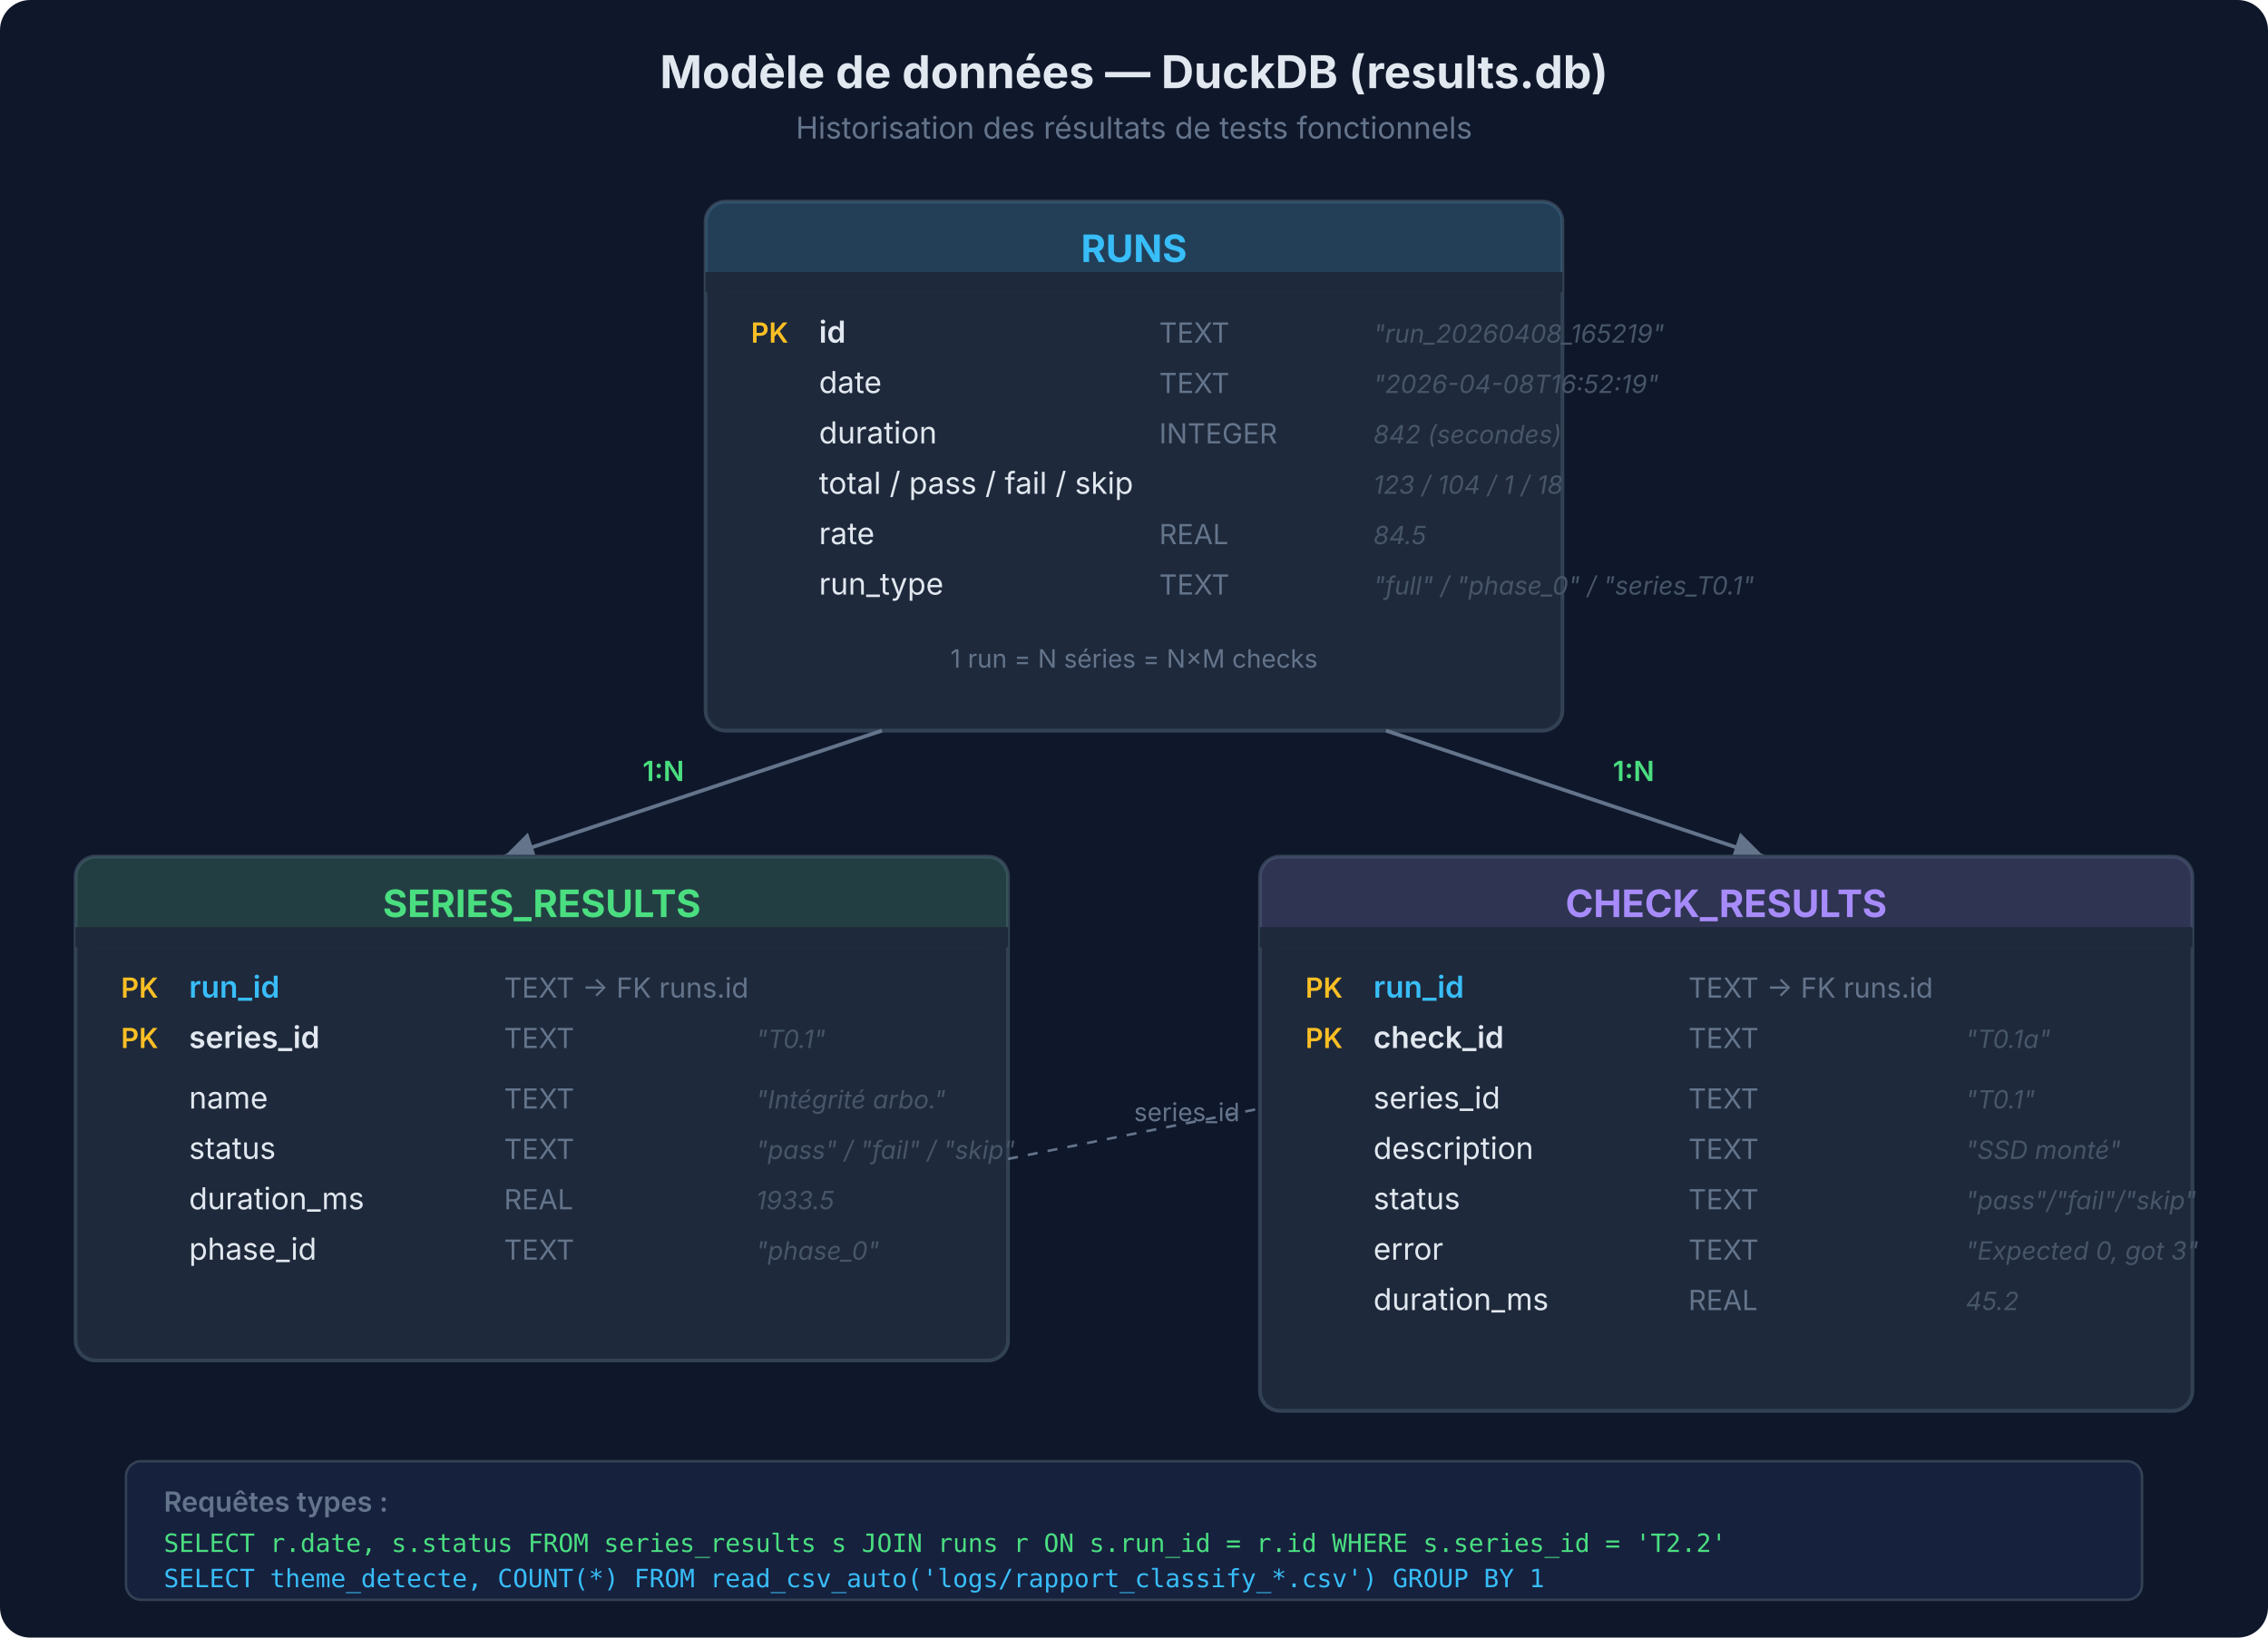
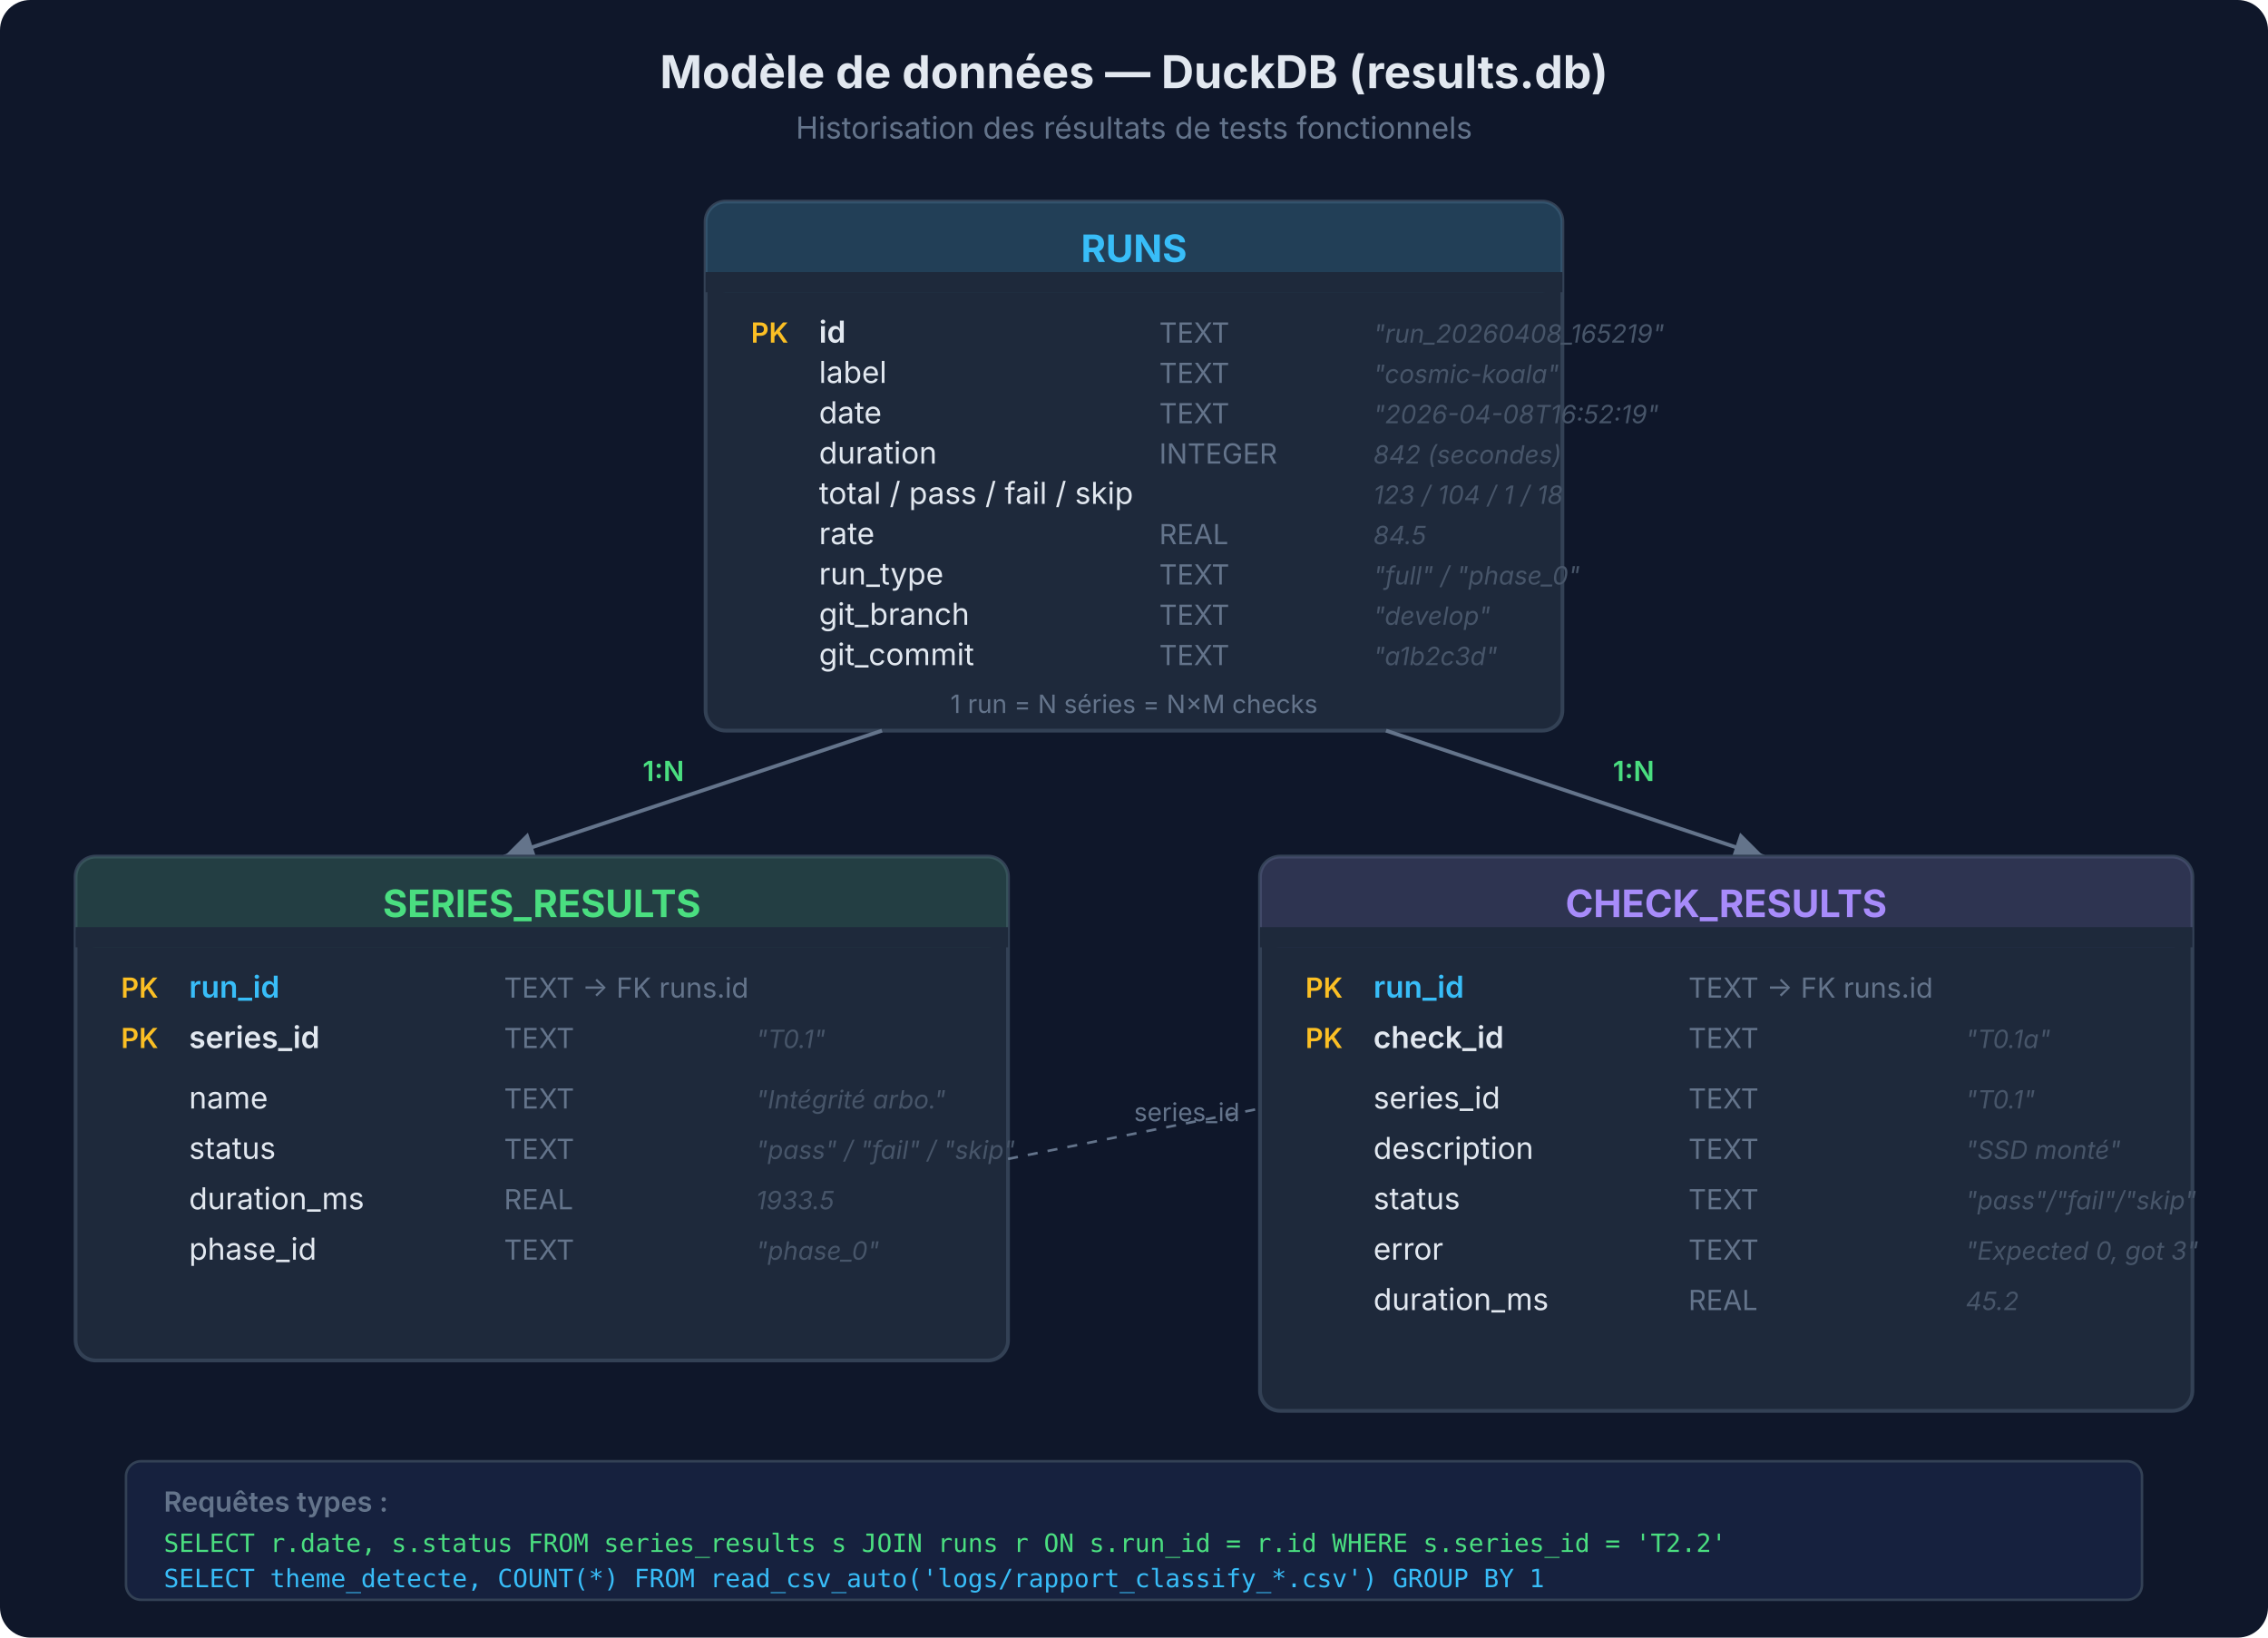
<svg xmlns="http://www.w3.org/2000/svg" viewBox="0 0 900 650" font-family="system-ui, -apple-system, sans-serif">
  <defs>
    <marker id="arrow" viewBox="0 0 10 10" refX="10" refY="5" markerWidth="8" markerHeight="8" orient="auto">
      <path d="M 0 0 L 10 5 L 0 10 z" fill="#64748b" />
    </marker>
  </defs>
  <rect width="900" height="650" fill="#0f172a" rx="12" />
  <text x="450" y="35" text-anchor="middle" fill="#e2e8f0" font-size="18" font-weight="700">Modèle de données — DuckDB (results.db)</text>
  <text x="450" y="55" text-anchor="middle" fill="#64748b" font-size="12">Historisation des résultats de tests fonctionnels</text>
  <rect x="280" y="80" width="340" height="210" rx="8" fill="#1e293b" stroke="#334155" stroke-width="1.5" />
  <rect x="280" y="80" width="340" height="36" rx="8" fill="#38bdf8" opacity="0.15" />
  <rect x="280" y="108" width="340" height="8" fill="#1e293b" />
  <text x="450" y="104" text-anchor="middle" fill="#38bdf8" font-size="15" font-weight="700">RUNS</text>
  <text x="298" y="136" fill="#fbbf24" font-size="11" font-weight="600">PK</text>
  <text x="325" y="136" fill="#e2e8f0" font-size="12" font-weight="600">id</text>
  <text x="460" y="136" fill="#64748b" font-size="11">TEXT</text>
  <text x="545" y="136" fill="#475569" font-size="10" font-style="italic">"run_20260408_165219"</text>
-   <text x="325" y="156" fill="#e2e8f0" font-size="12">date</text>
-   <text x="460" y="156" fill="#64748b" font-size="11">TEXT</text>
-   <text x="545" y="156" fill="#475569" font-size="10" font-style="italic">"2026-04-08T16:52:19"</text>
-   <text x="325" y="176" fill="#e2e8f0" font-size="12">duration</text>
-   <text x="460" y="176" fill="#64748b" font-size="11">INTEGER</text>
-   <text x="545" y="176" fill="#475569" font-size="10" font-style="italic">842 (secondes)</text>
-   <text x="325" y="196" fill="#e2e8f0" font-size="12">total / pass / fail / skip</text>
-   <text x="545" y="196" fill="#475569" font-size="10" font-style="italic">123 / 104 / 1 / 18</text>
+   <text x="325" y="152" fill="#e2e8f0" font-size="12">label</text>
+   <text x="460" y="152" fill="#64748b" font-size="11">TEXT</text>
+   <text x="545" y="152" fill="#475569" font-size="10" font-style="italic">"cosmic-koala"</text>
+   <text x="325" y="168" fill="#e2e8f0" font-size="12">date</text>
+   <text x="460" y="168" fill="#64748b" font-size="11">TEXT</text>
+   <text x="545" y="168" fill="#475569" font-size="10" font-style="italic">"2026-04-08T16:52:19"</text>
+   <text x="325" y="184" fill="#e2e8f0" font-size="12">duration</text>
+   <text x="460" y="184" fill="#64748b" font-size="11">INTEGER</text>
+   <text x="545" y="184" fill="#475569" font-size="10" font-style="italic">842 (secondes)</text>
+   <text x="325" y="200" fill="#e2e8f0" font-size="12">total / pass / fail / skip</text>
+   <text x="545" y="200" fill="#475569" font-size="10" font-style="italic">123 / 104 / 1 / 18</text>
  <text x="325" y="216" fill="#e2e8f0" font-size="12">rate</text>
  <text x="460" y="216" fill="#64748b" font-size="11">REAL</text>
  <text x="545" y="216" fill="#475569" font-size="10" font-style="italic">84.5</text>
-   <text x="325" y="236" fill="#e2e8f0" font-size="12">run_type</text>
-   <text x="460" y="236" fill="#64748b" font-size="11">TEXT</text>
-   <text x="545" y="236" fill="#475569" font-size="10" font-style="italic">"full" / "phase_0" / "series_T0.1"</text>
-   <text x="450" y="265" text-anchor="middle" fill="#64748b" font-size="10">1 run = N séries = N×M checks</text>
+   <text x="325" y="232" fill="#e2e8f0" font-size="12">run_type</text>
+   <text x="460" y="232" fill="#64748b" font-size="11">TEXT</text>
+   <text x="545" y="232" fill="#475569" font-size="10" font-style="italic">"full" / "phase_0"</text>
+   <text x="325" y="248" fill="#e2e8f0" font-size="12">git_branch</text>
+   <text x="460" y="248" fill="#64748b" font-size="11">TEXT</text>
+   <text x="545" y="248" fill="#475569" font-size="10" font-style="italic">"develop"</text>
+   <text x="325" y="264" fill="#e2e8f0" font-size="12">git_commit</text>
+   <text x="460" y="264" fill="#64748b" font-size="11">TEXT</text>
+   <text x="545" y="264" fill="#475569" font-size="10" font-style="italic">"a1b2c3d"</text>
+   <text x="450" y="283" text-anchor="middle" fill="#64748b" font-size="10">1 run = N séries = N×M checks</text>
  <line x1="350" y1="290" x2="200" y2="340" stroke="#64748b" stroke-width="1.5" marker-end="url(#arrow)" />
  <text x="255" y="310" fill="#4ade80" font-size="11" font-weight="600">1:N</text>
  <line x1="550" y1="290" x2="700" y2="340" stroke="#64748b" stroke-width="1.5" marker-end="url(#arrow)" />
  <text x="640" y="310" fill="#4ade80" font-size="11" font-weight="600">1:N</text>
  <rect x="30" y="340" width="370" height="200" rx="8" fill="#1e293b" stroke="#334155" stroke-width="1.5" />
  <rect x="30" y="340" width="370" height="36" rx="8" fill="#4ade80" opacity="0.12" />
  <rect x="30" y="368" width="370" height="8" fill="#1e293b" />
  <text x="215" y="364" text-anchor="middle" fill="#4ade80" font-size="15" font-weight="700">SERIES_RESULTS</text>
  <text x="48" y="396" fill="#fbbf24" font-size="11" font-weight="600">PK</text>
  <text x="75" y="396" fill="#38bdf8" font-size="12" font-weight="600">run_id</text>
  <text x="200" y="396" fill="#64748b" font-size="11">TEXT → FK runs.id</text>
  <text x="48" y="416" fill="#fbbf24" font-size="11" font-weight="600">PK</text>
  <text x="75" y="416" fill="#e2e8f0" font-size="12" font-weight="600">series_id</text>
  <text x="200" y="416" fill="#64748b" font-size="11">TEXT</text>
  <text x="300" y="416" fill="#475569" font-size="10" font-style="italic">"T0.1"</text>
  <text x="75" y="440" fill="#e2e8f0" font-size="12">name</text>
  <text x="200" y="440" fill="#64748b" font-size="11">TEXT</text>
  <text x="300" y="440" fill="#475569" font-size="10" font-style="italic">"Intégrité arbo."</text>
  <text x="75" y="460" fill="#e2e8f0" font-size="12">status</text>
  <text x="200" y="460" fill="#64748b" font-size="11">TEXT</text>
  <text x="300" y="460" fill="#475569" font-size="10" font-style="italic">"pass" / "fail" / "skip"</text>
  <text x="75" y="480" fill="#e2e8f0" font-size="12">duration_ms</text>
  <text x="200" y="480" fill="#64748b" font-size="11">REAL</text>
  <text x="300" y="480" fill="#475569" font-size="10" font-style="italic">1933.5</text>
  <text x="75" y="500" fill="#e2e8f0" font-size="12">phase_id</text>
  <text x="200" y="500" fill="#64748b" font-size="11">TEXT</text>
  <text x="300" y="500" fill="#475569" font-size="10" font-style="italic">"phase_0"</text>
  <rect x="500" y="340" width="370" height="220" rx="8" fill="#1e293b" stroke="#334155" stroke-width="1.5" />
  <rect x="500" y="340" width="370" height="36" rx="8" fill="#a78bfa" opacity="0.12" />
  <rect x="500" y="368" width="370" height="8" fill="#1e293b" />
  <text x="685" y="364" text-anchor="middle" fill="#a78bfa" font-size="15" font-weight="700">CHECK_RESULTS</text>
  <text x="518" y="396" fill="#fbbf24" font-size="11" font-weight="600">PK</text>
  <text x="545" y="396" fill="#38bdf8" font-size="12" font-weight="600">run_id</text>
  <text x="670" y="396" fill="#64748b" font-size="11">TEXT → FK runs.id</text>
  <text x="518" y="416" fill="#fbbf24" font-size="11" font-weight="600">PK</text>
  <text x="545" y="416" fill="#e2e8f0" font-size="12" font-weight="600">check_id</text>
  <text x="670" y="416" fill="#64748b" font-size="11">TEXT</text>
  <text x="780" y="416" fill="#475569" font-size="10" font-style="italic">"T0.1a"</text>
  <text x="545" y="440" fill="#e2e8f0" font-size="12">series_id</text>
  <text x="670" y="440" fill="#64748b" font-size="11">TEXT</text>
  <text x="780" y="440" fill="#475569" font-size="10" font-style="italic">"T0.1"</text>
  <text x="545" y="460" fill="#e2e8f0" font-size="12">description</text>
  <text x="670" y="460" fill="#64748b" font-size="11">TEXT</text>
  <text x="780" y="460" fill="#475569" font-size="10" font-style="italic">"SSD monté"</text>
  <text x="545" y="480" fill="#e2e8f0" font-size="12">status</text>
  <text x="670" y="480" fill="#64748b" font-size="11">TEXT</text>
  <text x="780" y="480" fill="#475569" font-size="10" font-style="italic">"pass"/"fail"/"skip"</text>
  <text x="545" y="500" fill="#e2e8f0" font-size="12">error</text>
  <text x="670" y="500" fill="#64748b" font-size="11">TEXT</text>
  <text x="780" y="500" fill="#475569" font-size="10" font-style="italic">"Expected 0, got 3"</text>
  <text x="545" y="520" fill="#e2e8f0" font-size="12">duration_ms</text>
  <text x="670" y="520" fill="#64748b" font-size="11">REAL</text>
  <text x="780" y="520" fill="#475569" font-size="10" font-style="italic">45.2</text>
  <line x1="400" y1="460" x2="500" y2="440" stroke="#64748b" stroke-width="1" stroke-dasharray="4,4" />
  <text x="450" y="445" fill="#64748b" font-size="10">series_id</text>
  <rect x="50" y="580" width="800" height="55" rx="6" fill="#16213e" stroke="#334155" stroke-width="1" />
  <text x="65" y="600" fill="#64748b" font-size="11" font-weight="600">Requêtes types :</text>
  <text x="65" y="616" fill="#4ade80" font-size="10" font-family="monospace">SELECT r.date, s.status FROM series_results s JOIN runs r ON s.run_id = r.id WHERE s.series_id = 'T2.2'</text>
  <text x="65" y="630" fill="#38bdf8" font-size="10" font-family="monospace">SELECT theme_detecte, COUNT(*) FROM read_csv_auto('logs/rapport_classify_*.csv') GROUP BY 1</text>
</svg>
